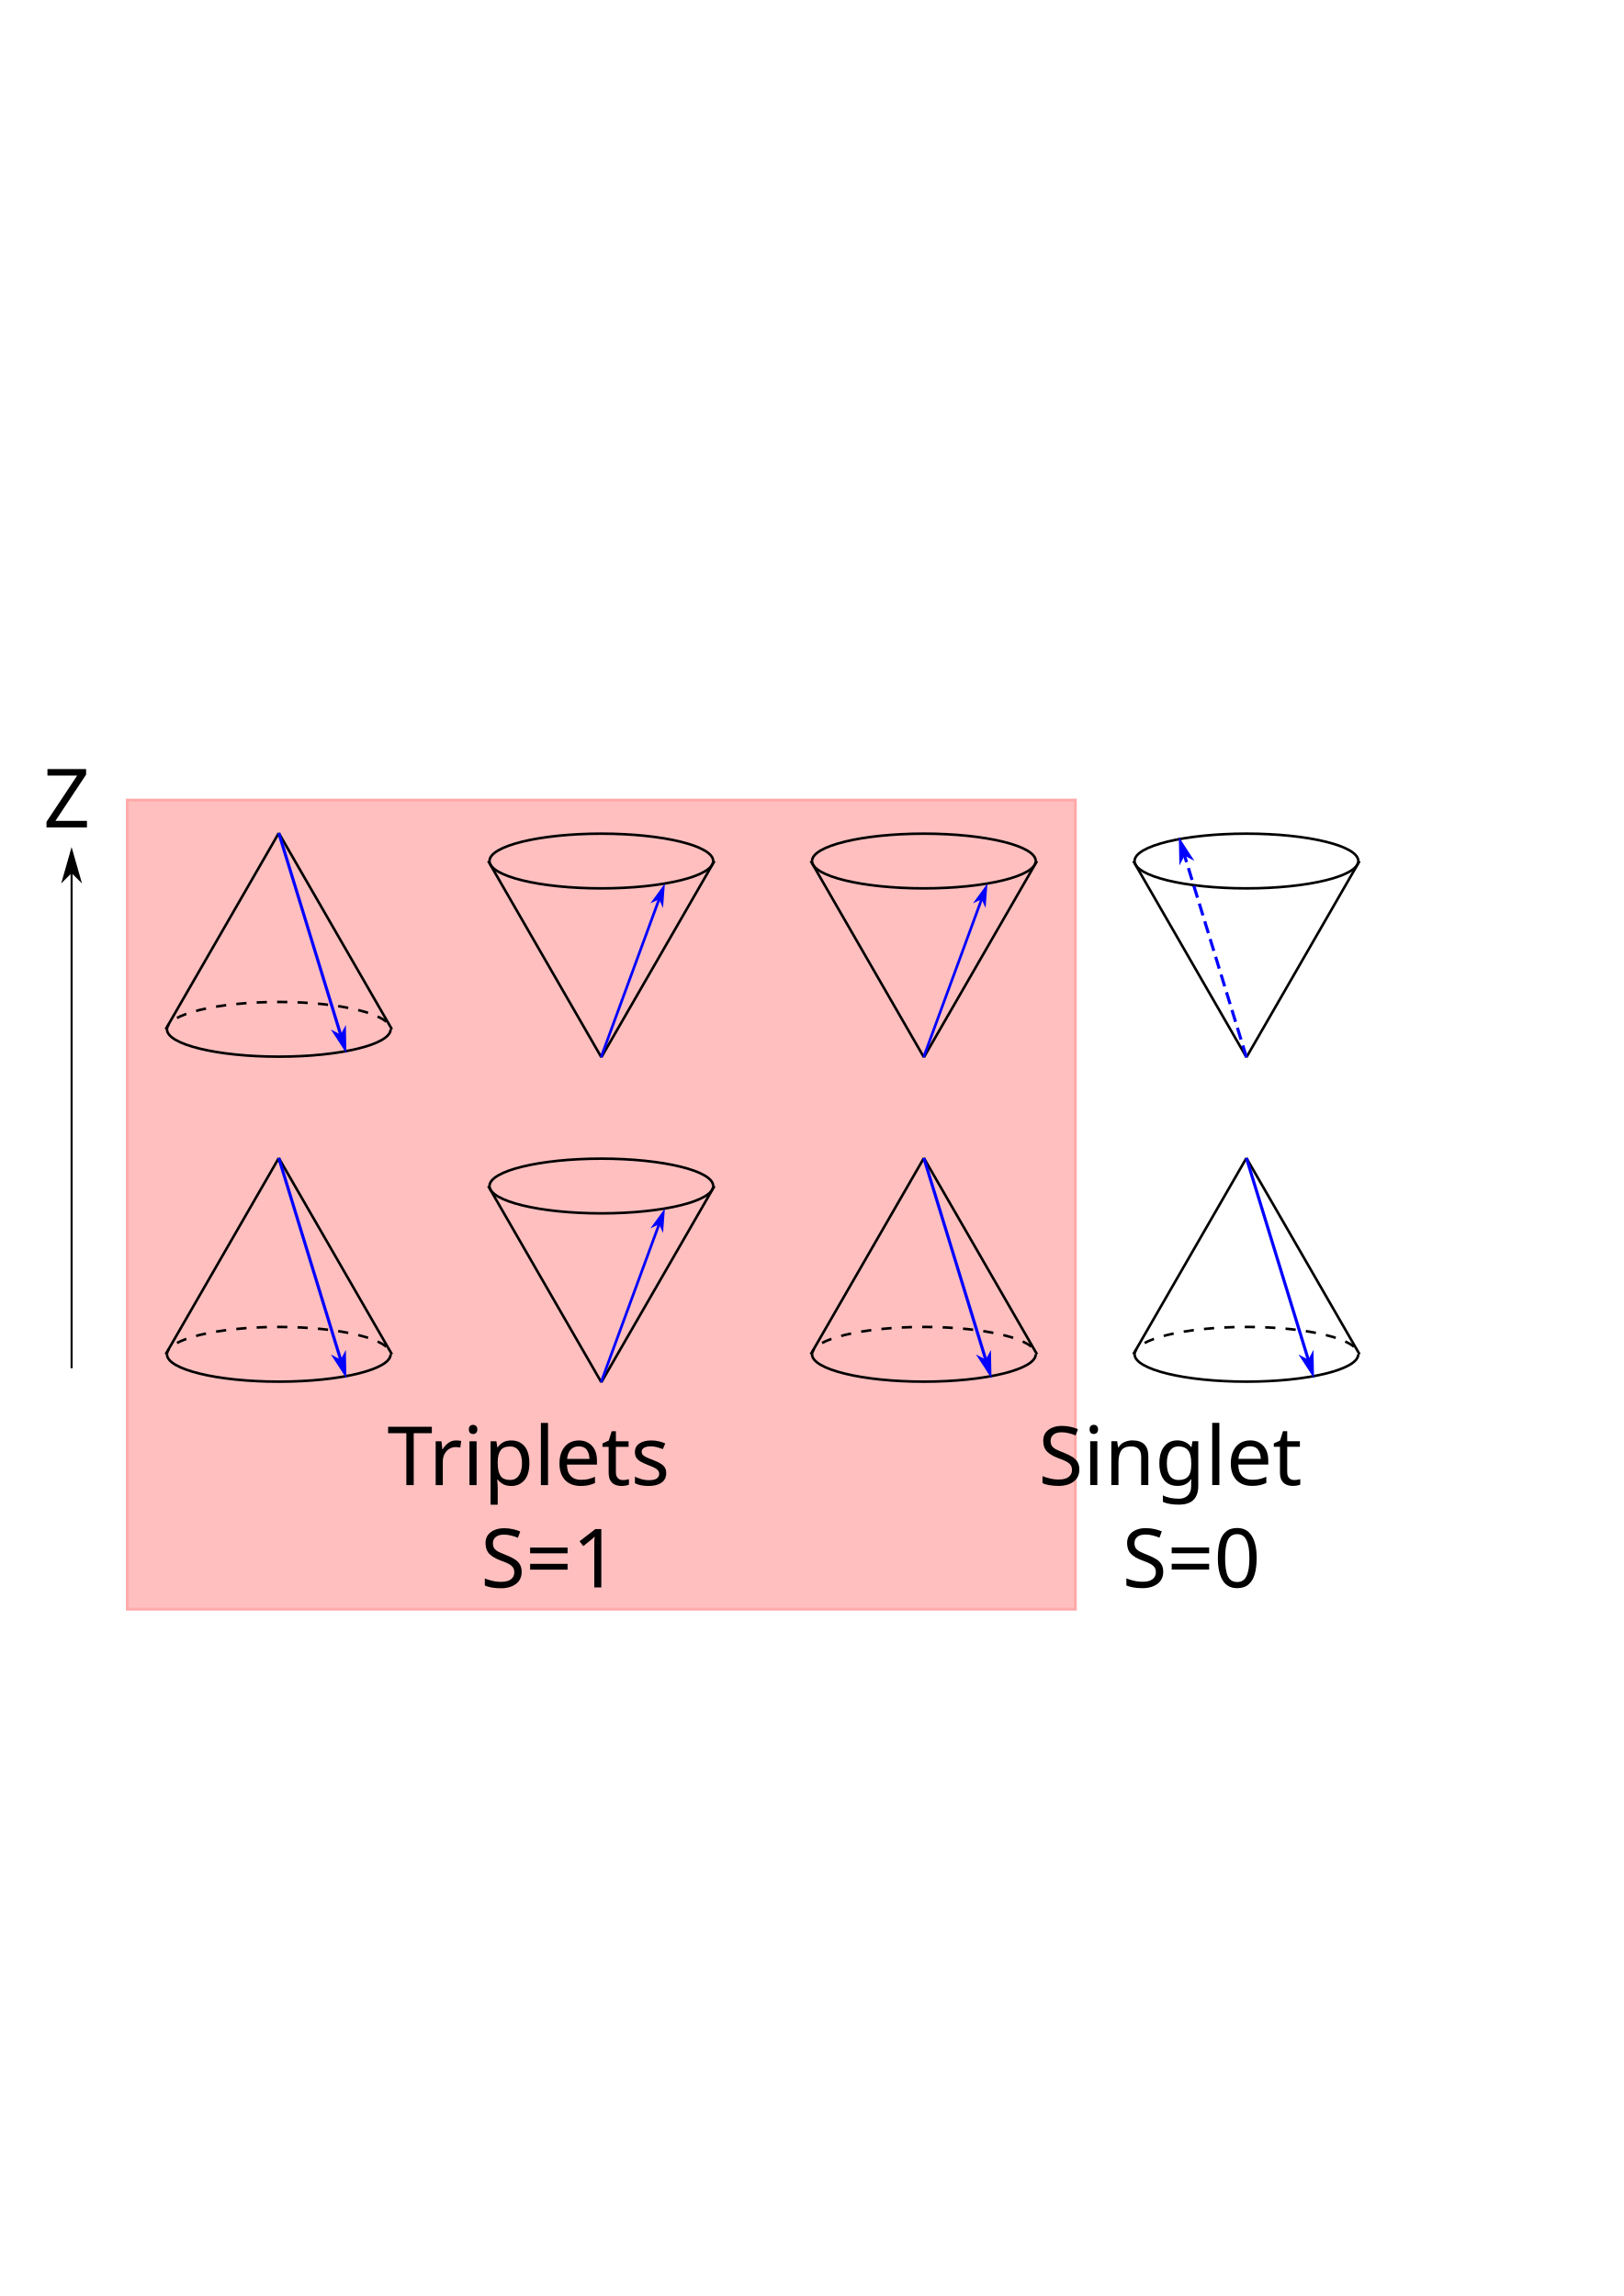
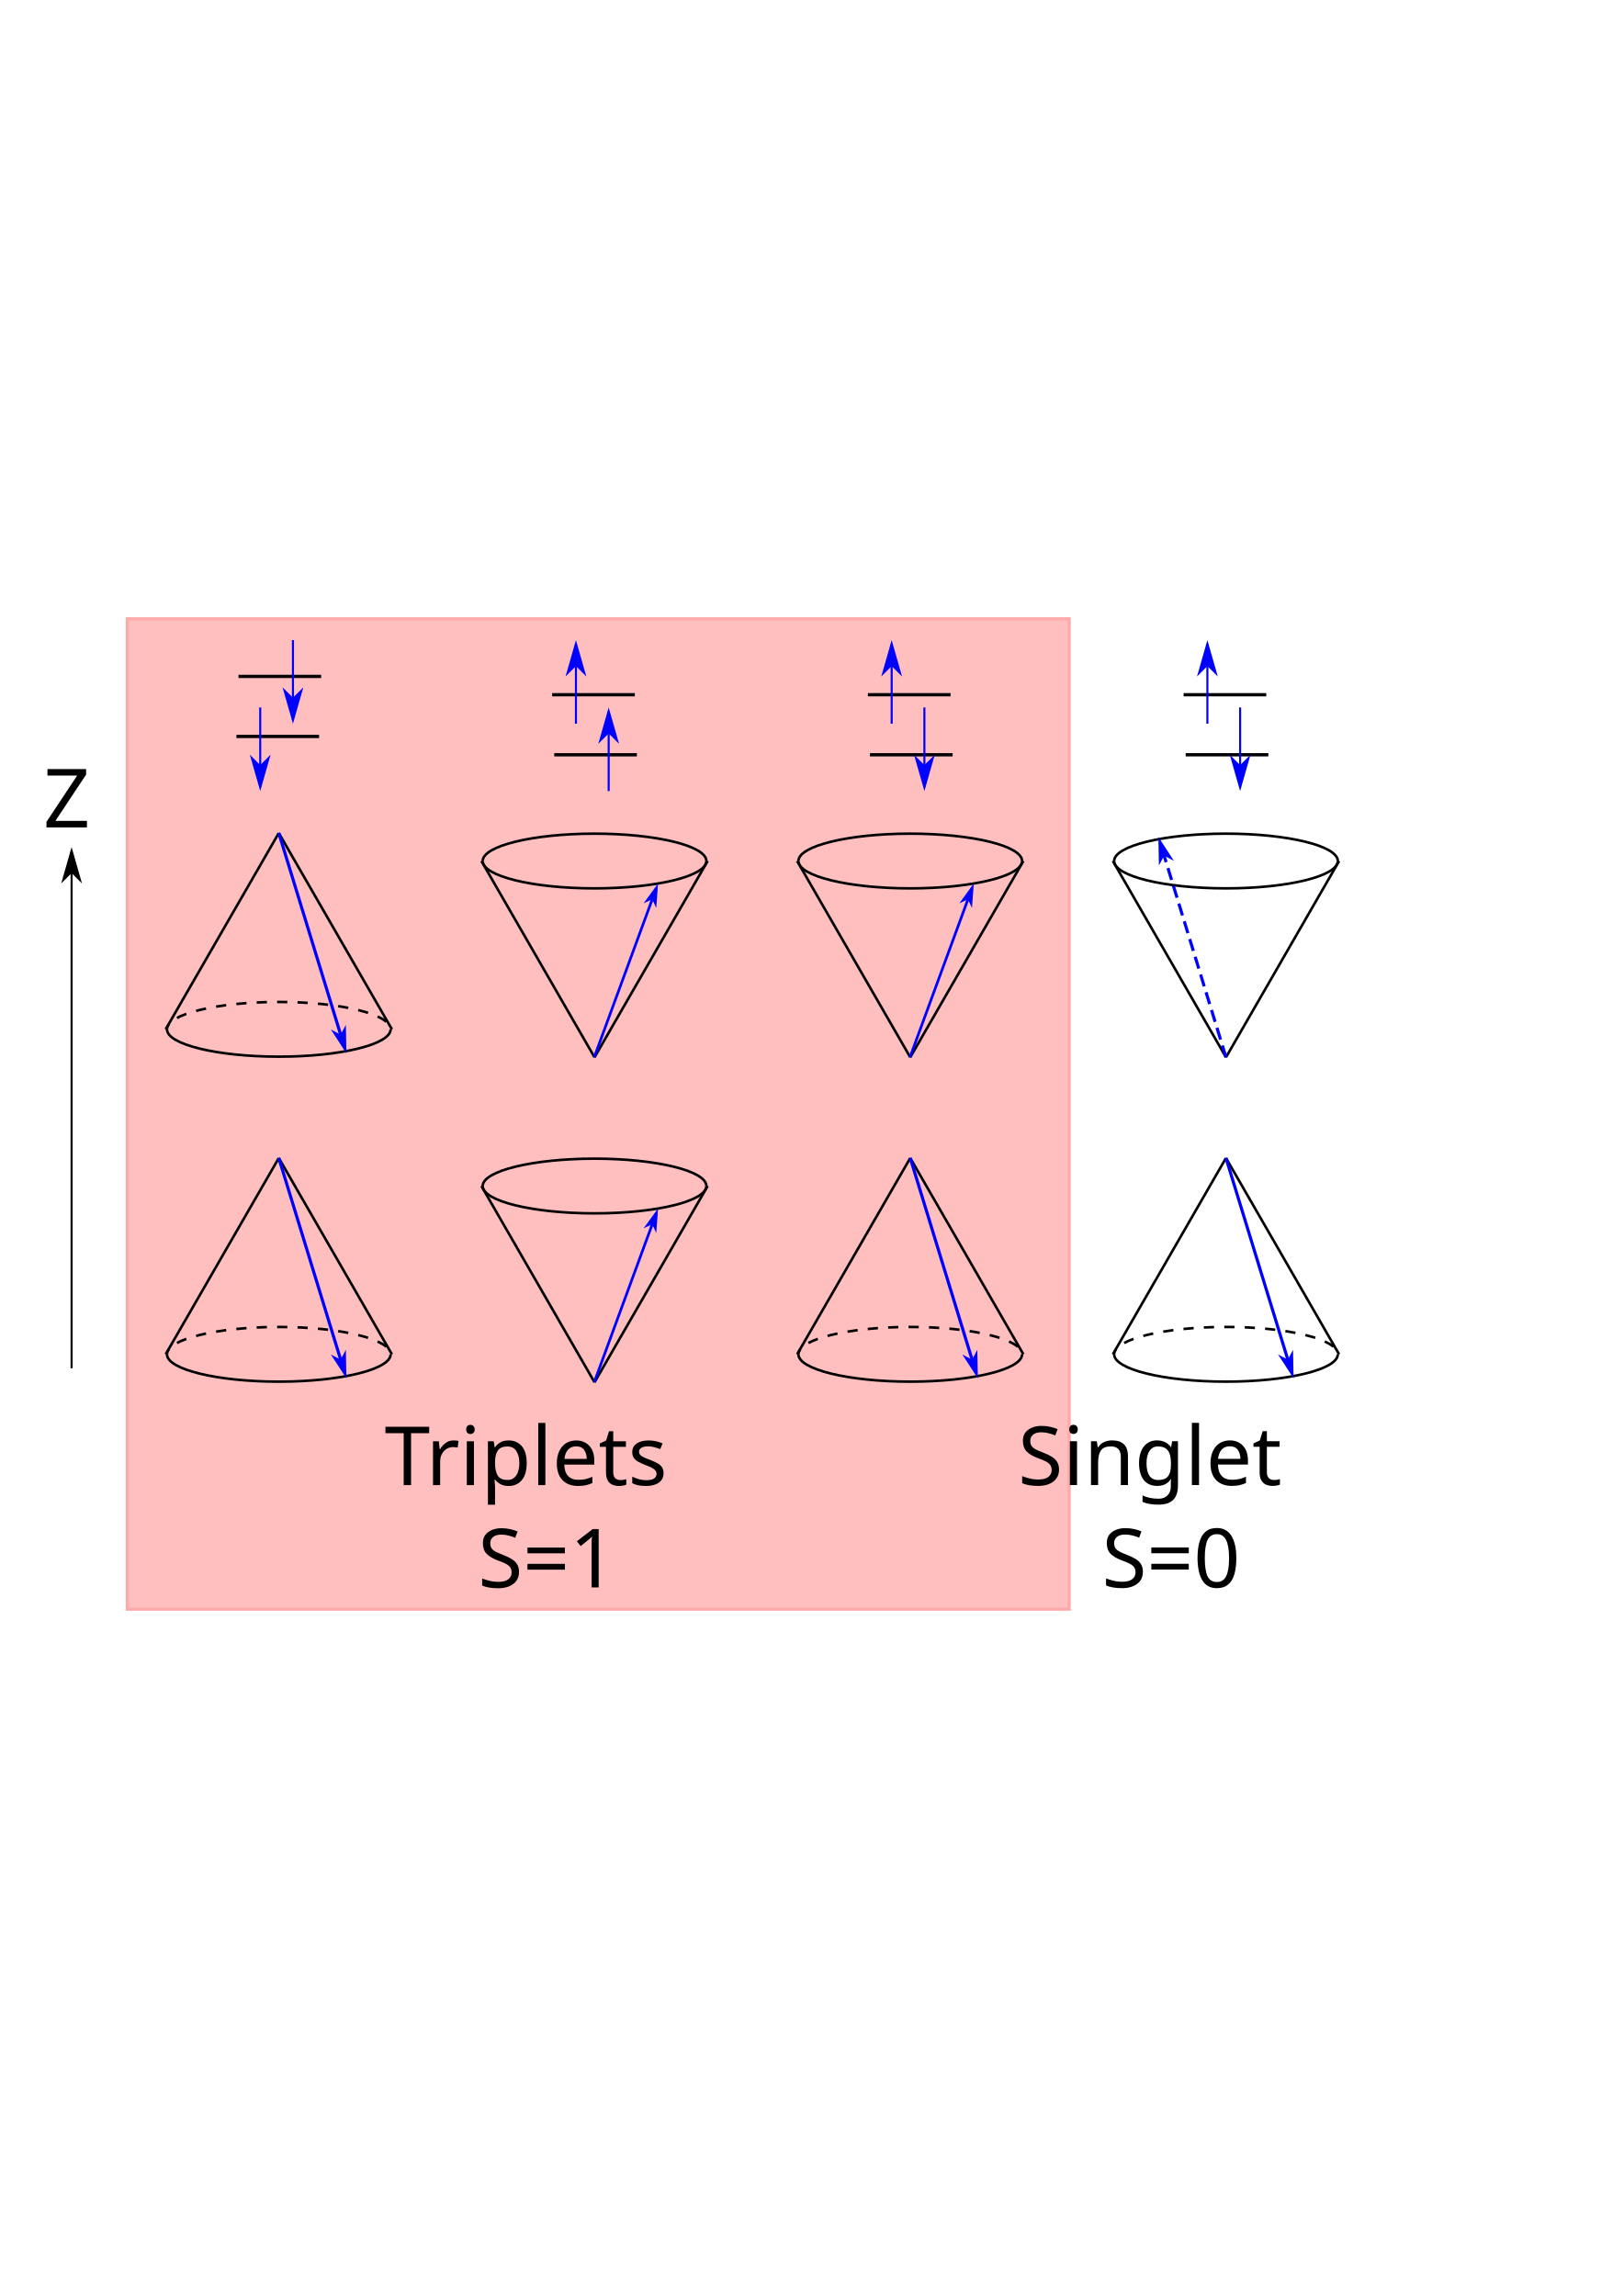
<svg xmlns="http://www.w3.org/2000/svg" width="210mm" height="297mm" viewBox="0 0 210 297" version="1.1" id="svg8">
  <defs id="defs2">
+     <marker orient="auto" refY="0.0" refX="0.0" id="marker2371" style="overflow:visible;">
+       <path id="path2109" d="M 0.0,0.0 L 5.0,-5.0 L -12.5,0.0 L 5.0,5.0 L 0.0,0.0 z " style="fill-rule:evenodd;stroke:#0000ff;stroke-width:1pt;stroke-opacity:1;fill:#0000ff;fill-opacity:1" transform="scale(0.8) rotate(180) translate(12.5,0)" />
+     </marker>
    <marker orient="auto" refY="0.0" refX="0.0" id="Arrow1Lend" style="overflow:visible;">
      <path id="path4632" d="M 0.0,0.0 L 5.0,-5.0 L -12.5,0.0 L 5.0,5.0 L 0.0,0.0 z " style="fill-rule:evenodd;stroke:#000000;stroke-width:1pt;stroke-opacity:1;fill:#000000;fill-opacity:1" transform="scale(0.8) rotate(180) translate(12.5,0)" />
    </marker>
    <marker orient="auto" refY="0.0" refX="0.0" id="Arrow1Mend" style="overflow:visible;">
      <path id="path4638" d="M 0.0,0.0 L 5.0,-5.0 L -12.5,0.0 L 5.0,5.0 L 0.0,0.0 z " style="fill-rule:evenodd;stroke:#0000ff;stroke-width:1pt;stroke-opacity:1;fill:#0000ff;fill-opacity:1" transform="scale(0.4) rotate(180) translate(10,0)" />
    </marker>
    <marker orient="auto" refY="0" refX="0" id="Arrow1Mend-4" style="overflow:visible">
      <path id="path4638-3" d="M 0,0 5,-5 -12.5,0 5,5 Z" style="fill:#0000ff;fill-opacity:1;fill-rule:evenodd;stroke:#0000ff;stroke-width:1pt;stroke-opacity:1" transform="matrix(-0.4,0,0,-0.4,-4,0)" />
    </marker>
    <marker orient="auto" refY="0" refX="0" id="Arrow1Mend-6" style="overflow:visible">
      <path id="path4638-6" d="M 0,0 5,-5 -12.5,0 5,5 Z" style="fill:#0000ff;fill-opacity:1;fill-rule:evenodd;stroke:#0000ff;stroke-width:1pt;stroke-opacity:1" transform="matrix(-0.4,0,0,-0.4,-4,0)" />
    </marker>
    <marker orient="auto" refY="0" refX="0" id="Arrow1Mend-62" style="overflow:visible">
      <path id="path4638-36" d="M 0,0 5,-5 -12.5,0 5,5 Z" style="fill:#0000ff;fill-opacity:1;fill-rule:evenodd;stroke:#0000ff;stroke-width:1pt;stroke-opacity:1" transform="matrix(-0.4,0,0,-0.4,-4,0)" />
    </marker>
    <marker orient="auto" refY="0" refX="0" id="Arrow1Mend-7" style="overflow:visible">
      <path id="path4638-2" d="M 0,0 5,-5 -12.5,0 5,5 Z" style="fill:#0000ff;fill-opacity:1;fill-rule:evenodd;stroke:#0000ff;stroke-width:1pt;stroke-opacity:1" transform="matrix(-0.4,0,0,-0.4,-4,0)" />
    </marker>
    <marker orient="auto" refY="0" refX="0" id="Arrow1Mend-62-5" style="overflow:visible">
      <path id="path4638-36-7" d="M 0,0 5,-5 -12.5,0 5,5 Z" style="fill:#0000ff;fill-opacity:1;fill-rule:evenodd;stroke:#0000ff;stroke-width:1pt;stroke-opacity:1" transform="matrix(-0.4,0,0,-0.4,-4,0)" />
    </marker>
    <marker orient="auto" refY="0" refX="0" id="Arrow1Mend-7-9" style="overflow:visible">
      <path id="path4638-2-4" d="M 0,0 5,-5 -12.5,0 5,5 Z" style="fill:#0000ff;fill-opacity:1;fill-rule:evenodd;stroke:#0000ff;stroke-width:1pt;stroke-opacity:1" transform="matrix(-0.4,0,0,-0.4,-4,0)" />
    </marker>
    <marker orient="auto" refY="0" refX="0" id="Arrow1Mend-7-3" style="overflow:visible">
      <path id="path4638-2-5" d="M 0,0 5,-5 -12.5,0 5,5 Z" style="fill:#0000ff;fill-opacity:1;fill-rule:evenodd;stroke:#0000ff;stroke-width:1pt;stroke-opacity:1" transform="matrix(-0.4,0,0,-0.4,-4,0)" />
    </marker>
    <marker orient="auto" refY="0" refX="0" id="Arrow1Mend-62-5-2" style="overflow:visible">
      <path id="path4638-36-7-4" d="M 0,0 5,-5 -12.5,0 5,5 Z" style="fill:#0000ff;fill-opacity:1;fill-rule:evenodd;stroke:#0000ff;stroke-width:1pt;stroke-opacity:1" transform="matrix(-0.4,0,0,-0.4,-4,0)" />
    </marker>
    <marker orient="auto" refY="0" refX="0" id="Arrow1Mend-62-5-2-8" style="overflow:visible">
      <path id="path4638-36-7-4-2" d="M 0,0 5,-5 -12.5,0 5,5 Z" style="fill:#0000ff;fill-opacity:1;fill-rule:evenodd;stroke:#0000ff;stroke-width:1pt;stroke-opacity:1" transform="matrix(-0.4,0,0,-0.4,-4,0)" />
    </marker>
+     <marker orient="auto" refY="0" refX="0" id="marker2371-6" style="overflow:visible">
+       <path id="path2109-7" d="M 0,0 5,-5 -12.5,0 5,5 Z" style="fill:#0000ff;fill-opacity:1;fill-rule:evenodd;stroke:#0000ff;stroke-width:1pt;stroke-opacity:1" transform="matrix(-0.8,0,0,-0.8,-10,0)" />
+     </marker>
+     <marker orient="auto" refY="0" refX="0" id="marker2371-6-5" style="overflow:visible">
+       <path id="path2109-7-6" d="M 0,0 5,-5 -12.5,0 5,5 Z" style="fill:#0000ff;fill-opacity:1;fill-rule:evenodd;stroke:#0000ff;stroke-width:1pt;stroke-opacity:1" transform="matrix(-0.8,0,0,-0.8,-10,0)" />
+     </marker>
+     <marker orient="auto" refY="0" refX="0" id="marker2371-2" style="overflow:visible">
+       <path id="path2109-9" d="M 0,0 5,-5 -12.5,0 5,5 Z" style="fill:#0000ff;fill-opacity:1;fill-rule:evenodd;stroke:#0000ff;stroke-width:1pt;stroke-opacity:1" transform="matrix(-0.8,0,0,-0.8,-10,0)" />
+     </marker>
+     <marker orient="auto" refY="0" refX="0" id="marker2371-6-9" style="overflow:visible">
+       <path id="path2109-7-3" d="M 0,0 5,-5 -12.5,0 5,5 Z" style="fill:#0000ff;fill-opacity:1;fill-rule:evenodd;stroke:#0000ff;stroke-width:1pt;stroke-opacity:1" transform="matrix(-0.8,0,0,-0.8,-10,0)" />
+     </marker>
+     <marker orient="auto" refY="0" refX="0" id="marker2371-60" style="overflow:visible">
+       <path id="path2109-6" d="M 0,0 5,-5 -12.5,0 5,5 Z" style="fill:#0000ff;fill-opacity:1;fill-rule:evenodd;stroke:#0000ff;stroke-width:1pt;stroke-opacity:1" transform="matrix(-0.8,0,0,-0.8,-10,0)" />
+     </marker>
+     <marker orient="auto" refY="0" refX="0" id="marker2371-6-7" style="overflow:visible">
+       <path id="path2109-7-9" d="M 0,0 5,-5 -12.5,0 5,5 Z" style="fill:#0000ff;fill-opacity:1;fill-rule:evenodd;stroke:#0000ff;stroke-width:1pt;stroke-opacity:1" transform="matrix(-0.8,0,0,-0.8,-10,0)" />
+     </marker>
+     <marker orient="auto" refY="0" refX="0" id="marker2371-20" style="overflow:visible">
+       <path id="path2109-2" d="M 0,0 5,-5 -12.5,0 5,5 Z" style="fill:#0000ff;fill-opacity:1;fill-rule:evenodd;stroke:#0000ff;stroke-width:1pt;stroke-opacity:1" transform="matrix(-0.8,0,0,-0.8,-10,0)" />
+     </marker>
+     <marker orient="auto" refY="0" refX="0" id="marker2371-20-2" style="overflow:visible">
+       <path id="path2109-2-8" d="M 0,0 5,-5 -12.5,0 5,5 Z" style="fill:#0000ff;fill-opacity:1;fill-rule:evenodd;stroke:#0000ff;stroke-width:1pt;stroke-opacity:1" transform="matrix(-0.8,0,0,-0.8,-10,0)" />
+     </marker>
+     <marker orient="auto" refY="0" refX="0" id="marker2371-6-7-9" style="overflow:visible">
+       <path id="path2109-7-9-7" d="M 0,0 5,-5 -12.5,0 5,5 Z" style="fill:#0000ff;fill-opacity:1;fill-rule:evenodd;stroke:#0000ff;stroke-width:1pt;stroke-opacity:1" transform="matrix(-0.8,0,0,-0.8,-10,0)" />
+     </marker>
  </defs>
  <g id="layer1">
-     <rect style="opacity:0.5;fill:#ff8080;stroke:#ff5555;stroke-width:0.378;stroke-miterlimit:4;stroke-dasharray:none;stroke-dashoffset:0" id="rect5912" width="122.605" height="104.651" x="16.472" y="103.5" />
-     <g id="g5964">
-       <g id="g5136">
-         <path style="fill:none;stroke:#000000;stroke-width:0.33;stroke-miterlimit:4;stroke-dasharray:none" d="m 50.522,133.146 c -1.2e-5,1.954 -6.476,3.538 -14.464,3.538 -7.988,0 -14.464,-1.584 -14.464,-3.538" id="path5075" />
-         <path style="fill:none;stroke:#000000;stroke-width:0.33;stroke-miterlimit:4;stroke-dasharray:1.321,1.321;stroke-dashoffset:3.238" d="m 21.594,133.146 c -1.1e-5,-1.954 6.476,-3.538 14.464,-3.538 7.988,0 14.464,1.584 14.464,3.538" id="path4504" />
-         <path style="fill:none;stroke:#000000;stroke-width:0.33;stroke-linecap:butt;stroke-linejoin:miter;stroke-miterlimit:4;stroke-dasharray:none;stroke-opacity:1" d="m 36.058,107.756 14.629,25.39" id="path4510" />
-         <path style="fill:none;stroke:#000000;stroke-width:0.33;stroke-linecap:butt;stroke-linejoin:miter;stroke-miterlimit:4;stroke-dasharray:none;stroke-opacity:1" d="m 36.058,107.756 -14.629,25.39" id="path4512" />
-         <path style="fill:#0000ff;stroke:#0000ff;stroke-width:0.4;stroke-linecap:butt;stroke-linejoin:miter;stroke-opacity:1;marker-end:url(#Arrow1Mend);stroke-miterlimit:4;stroke-dasharray:none" d="m 36.056,107.754 8.514,27.757" id="path4627" />
-       </g>
-       <g id="g5136-6" transform="translate(0,42.03955)">
-         <path style="fill:none;stroke:#000000;stroke-width:0.33;stroke-miterlimit:4;stroke-dasharray:none" d="m 50.522,133.146 c -1.2e-5,1.954 -6.476,3.538 -14.464,3.538 -7.988,0 -14.464,-1.584 -14.464,-3.538" id="path5075-2" />
-         <path style="fill:none;stroke:#000000;stroke-width:0.33;stroke-miterlimit:4;stroke-dasharray:1.321, 1.321;stroke-dashoffset:3.238" d="m 21.594,133.146 c -1.1e-5,-1.954 6.476,-3.538 14.464,-3.538 7.988,0 14.464,1.584 14.464,3.538" id="path4504-0" />
-         <path style="fill:none;stroke:#000000;stroke-width:0.33;stroke-linecap:butt;stroke-linejoin:miter;stroke-miterlimit:4;stroke-dasharray:none;stroke-opacity:1" d="m 36.058,107.756 14.629,25.39" id="path4510-6" />
-         <path style="fill:none;stroke:#000000;stroke-width:0.33;stroke-linecap:butt;stroke-linejoin:miter;stroke-miterlimit:4;stroke-dasharray:none;stroke-opacity:1" d="m 36.058,107.756 -14.629,25.39" id="path4512-7" />
-         <path style="fill:#0000ff;stroke:#0000ff;stroke-width:0.4;stroke-linecap:butt;stroke-linejoin:miter;stroke-miterlimit:4;stroke-dasharray:none;stroke-opacity:1;marker-end:url(#Arrow1Mend-62)" d="m 36.056,107.754 8.514,27.757" id="path4627-9" />
-       </g>
-       <g transform="translate(43.31884,-0.07823265)" id="g5450">
-         <path style="fill:none;stroke:#000000;stroke-width:0.33;stroke-miterlimit:4;stroke-dasharray:none" d="m 90.636,111.455 c -1.2e-5,-1.954 -6.476,-3.538 -14.464,-3.538 -7.988,0 -14.464,1.584 -14.464,3.538" id="path5075-25" />
-         <path style="fill:none;stroke:#000000;stroke-width:0.33;stroke-miterlimit:4;stroke-dasharray:none;stroke-dashoffset:3.238" d="m 61.708,111.455 c -1.1e-5,1.954 6.476,3.538 14.464,3.538 7.988,0 14.464,-1.584 14.464,-3.538" id="path4504-3" />
-         <path style="fill:none;stroke:#000000;stroke-width:0.33;stroke-linecap:butt;stroke-linejoin:miter;stroke-miterlimit:4;stroke-dasharray:none;stroke-opacity:1" d="m 76.172,136.845 14.629,-25.39" id="path4510-5" />
-         <path style="fill:none;stroke:#000000;stroke-width:0.33;stroke-linecap:butt;stroke-linejoin:miter;stroke-miterlimit:4;stroke-dasharray:none;stroke-opacity:1" d="M 76.172,136.845 61.542,111.455" id="path4512-2" />
-         <path style="fill:#0000ff;stroke:#0000ff;stroke-width:0.344;stroke-linecap:butt;stroke-linejoin:miter;stroke-miterlimit:4;stroke-dasharray:none;stroke-opacity:1;marker-end:url(#Arrow1Mend-7)" d="m 76.135,136.837 8.019,-21.839" id="path4627-0" />
-       </g>
-       <g id="g5136-6-5" transform="translate(83.43235,42.03955)">
-         <path style="fill:none;stroke:#000000;stroke-width:0.33;stroke-miterlimit:4;stroke-dasharray:none" d="m 50.522,133.146 c -1.2e-5,1.954 -6.476,3.538 -14.464,3.538 -7.988,0 -14.464,-1.584 -14.464,-3.538" id="path5075-2-7" />
-         <path style="fill:none;stroke:#000000;stroke-width:0.33;stroke-miterlimit:4;stroke-dasharray:1.321, 1.321;stroke-dashoffset:3.238" d="m 21.594,133.146 c -1.1e-5,-1.954 6.476,-3.538 14.464,-3.538 7.988,0 14.464,1.584 14.464,3.538" id="path4504-0-1" />
-         <path style="fill:none;stroke:#000000;stroke-width:0.33;stroke-linecap:butt;stroke-linejoin:miter;stroke-miterlimit:4;stroke-dasharray:none;stroke-opacity:1" d="m 36.058,107.756 14.629,25.39" id="path4510-6-7" />
-         <path style="fill:none;stroke:#000000;stroke-width:0.33;stroke-linecap:butt;stroke-linejoin:miter;stroke-miterlimit:4;stroke-dasharray:none;stroke-opacity:1" d="m 36.058,107.756 -14.629,25.39" id="path4512-7-0" />
-         <path style="fill:#0000ff;stroke:#0000ff;stroke-width:0.4;stroke-linecap:butt;stroke-linejoin:miter;stroke-miterlimit:4;stroke-dasharray:none;stroke-opacity:1;marker-end:url(#Arrow1Mend-62-5)" d="m 36.056,107.754 8.514,27.757" id="path4627-9-5" />
-       </g>
-       <g transform="translate(1.602667,-0.07823265)" id="g5450-7">
-         <path style="fill:none;stroke:#000000;stroke-width:0.33;stroke-miterlimit:4;stroke-dasharray:none" d="m 90.636,111.455 c -1.2e-5,-1.954 -6.476,-3.538 -14.464,-3.538 -7.988,0 -14.464,1.584 -14.464,3.538" id="path5075-25-6" />
-         <path style="fill:none;stroke:#000000;stroke-width:0.33;stroke-miterlimit:4;stroke-dasharray:none;stroke-dashoffset:3.238" d="m 61.708,111.455 c -1.1e-5,1.954 6.476,3.538 14.464,3.538 7.988,0 14.464,-1.584 14.464,-3.538" id="path4504-3-9" />
-         <path style="fill:none;stroke:#000000;stroke-width:0.33;stroke-linecap:butt;stroke-linejoin:miter;stroke-miterlimit:4;stroke-dasharray:none;stroke-opacity:1" d="m 76.172,136.845 14.629,-25.39" id="path4510-5-2" />
-         <path style="fill:none;stroke:#000000;stroke-width:0.33;stroke-linecap:butt;stroke-linejoin:miter;stroke-miterlimit:4;stroke-dasharray:none;stroke-opacity:1" d="M 76.172,136.845 61.542,111.455" id="path4512-2-3" />
-         <path style="fill:#0000ff;stroke:#0000ff;stroke-width:0.344;stroke-linecap:butt;stroke-linejoin:miter;stroke-miterlimit:4;stroke-dasharray:none;stroke-opacity:1;marker-end:url(#Arrow1Mend-7-9)" d="m 76.135,136.837 8.019,-21.839" id="path4627-0-8" />
-       </g>
-       <g transform="translate(1.602667,41.96132)" id="g5450-4">
-         <path style="fill:none;stroke:#000000;stroke-width:0.33;stroke-miterlimit:4;stroke-dasharray:none" d="m 90.636,111.455 c -1.2e-5,-1.954 -6.476,-3.538 -14.464,-3.538 -7.988,0 -14.464,1.584 -14.464,3.538" id="path5075-25-0" />
-         <path style="fill:none;stroke:#000000;stroke-width:0.33;stroke-miterlimit:4;stroke-dasharray:none;stroke-dashoffset:3.238" d="m 61.708,111.455 c -1.1e-5,1.954 6.476,3.538 14.464,3.538 7.988,0 14.464,-1.584 14.464,-3.538" id="path4504-3-0" />
-         <path style="fill:none;stroke:#000000;stroke-width:0.33;stroke-linecap:butt;stroke-linejoin:miter;stroke-miterlimit:4;stroke-dasharray:none;stroke-opacity:1" d="m 76.172,136.845 14.629,-25.39" id="path4510-5-1" />
-         <path style="fill:none;stroke:#000000;stroke-width:0.33;stroke-linecap:butt;stroke-linejoin:miter;stroke-miterlimit:4;stroke-dasharray:none;stroke-opacity:1" d="M 76.172,136.845 61.542,111.455" id="path4512-2-1" />
-         <path style="fill:#0000ff;stroke:#0000ff;stroke-width:0.344;stroke-linecap:butt;stroke-linejoin:miter;stroke-miterlimit:4;stroke-dasharray:none;stroke-opacity:1;marker-end:url(#Arrow1Mend-7-3)" d="m 76.135,136.837 8.019,-21.839" id="path4627-0-2" />
-       </g>
-     </g>
-     <g id="g6007">
-       <g id="g5136-6-5-0" transform="translate(125.1485,42.03955)">
-         <path style="fill:none;stroke:#000000;stroke-width:0.33;stroke-miterlimit:4;stroke-dasharray:none" d="m 50.522,133.146 c -1.2e-5,1.954 -6.476,3.538 -14.464,3.538 -7.988,0 -14.464,-1.584 -14.464,-3.538" id="path5075-2-7-0" />
-         <path style="fill:none;stroke:#000000;stroke-width:0.33;stroke-miterlimit:4;stroke-dasharray:1.321, 1.321;stroke-dashoffset:3.238" d="m 21.594,133.146 c -1.1e-5,-1.954 6.476,-3.538 14.464,-3.538 7.988,0 14.464,1.584 14.464,3.538" id="path4504-0-1-9" />
-         <path style="fill:none;stroke:#000000;stroke-width:0.33;stroke-linecap:butt;stroke-linejoin:miter;stroke-miterlimit:4;stroke-dasharray:none;stroke-opacity:1" d="m 36.058,107.756 14.629,25.39" id="path4510-6-7-7" />
-         <path style="fill:none;stroke:#000000;stroke-width:0.33;stroke-linecap:butt;stroke-linejoin:miter;stroke-miterlimit:4;stroke-dasharray:none;stroke-opacity:1" d="m 36.058,107.756 -14.629,25.39" id="path4512-7-0-6" />
-         <path style="fill:#0000ff;stroke:#0000ff;stroke-width:0.4;stroke-linecap:butt;stroke-linejoin:miter;stroke-miterlimit:4;stroke-dasharray:none;stroke-opacity:1;marker-end:url(#Arrow1Mend-62-5-2)" d="m 36.056,107.754 8.514,27.757" id="path4627-9-5-9" />
-       </g>
-       <g transform="translate(-1.511893,4.610837)" id="g5824">
-         <path style="fill:none;stroke:#000000;stroke-width:0.33;stroke-miterlimit:4;stroke-dasharray:none" d="m 148.255,106.765 c 2e-5,-1.954 6.476,-3.538 14.464,-3.538 7.988,0 14.464,1.584 14.464,3.538" id="path5075-2-7-0-3" />
-         <path style="fill:none;stroke:#000000;stroke-width:0.33;stroke-miterlimit:4;stroke-dasharray:none;stroke-dashoffset:3.238" d="m 177.183,106.765 c 1e-5,1.954 -6.476,3.538 -14.464,3.538 -7.988,0 -14.464,-1.584 -14.464,-3.538" id="path4504-0-1-9-8" />
-         <path style="fill:none;stroke:#000000;stroke-width:0.33;stroke-linecap:butt;stroke-linejoin:miter;stroke-miterlimit:4;stroke-dasharray:none;stroke-opacity:1" d="M 162.719,132.156 148.089,106.765" id="path4510-6-7-7-6" />
-         <path style="fill:none;stroke:#000000;stroke-width:0.33;stroke-linecap:butt;stroke-linejoin:miter;stroke-miterlimit:4;stroke-dasharray:none;stroke-opacity:1" d="m 162.719,132.156 14.629,-25.39" id="path4512-7-0-6-9" />
-         <path style="fill:#0000ff;stroke:#0000ff;stroke-width:0.4;stroke-linecap:butt;stroke-linejoin:miter;stroke-miterlimit:4;stroke-dasharray:1.6, 0.8;stroke-dashoffset:0;stroke-opacity:1;marker-end:url(#Arrow1Mend-62-5-2-8)" d="m 162.721,132.157 -8.514,-27.757" id="path4627-9-5-9-6" />
-       </g>
-     </g>
+     <rect style="opacity:0.5;fill:#ff8080;stroke:#ff5555;stroke-width:0.417;stroke-miterlimit:4;stroke-dasharray:none;stroke-dashoffset:0" id="rect5912" width="121.808" height="128.102" x="16.47" y="80.052" />
    <path style="fill:none;stroke:#000000;stroke-width:0.265px;stroke-linecap:butt;stroke-linejoin:miter;stroke-opacity:1;marker-end:url(#Arrow1Lend)" d="m 9.26,176.989 c 0,-66.902 0,-66.902 0,-66.902" id="path5826" />
    <text xml:space="preserve" style="font-style:normal;font-weight:normal;font-size:10.583px;line-height:1.25;font-family:sans-serif;letter-spacing:0px;word-spacing:0px;fill:#000000;fill-opacity:1;stroke:none;stroke-width:0.265" x="5.607" y="107.029" id="text5910">
      <tspan id="tspan5908" x="5.607" y="107.029" style="stroke-width:0.265">Z</tspan>
    </text>
-     <text xml:space="preserve" style="font-style:normal;font-weight:normal;font-size:10.583px;line-height:1.25;font-family:sans-serif;letter-spacing:0px;word-spacing:0px;fill:#000000;fill-opacity:1;stroke:none;stroke-width:0.265" x="77.994" y="192.112" id="text5916">
-       <tspan id="tspan5914" x="77.994" y="192.112" style="font-style:normal;font-variant:normal;font-weight:normal;font-stretch:normal;font-size:10.583px;font-family:sans-serif;-inkscape-font-specification:'sans-serif, Normal';font-variant-ligatures:normal;font-variant-caps:normal;font-variant-numeric:normal;font-feature-settings:normal;text-align:center;writing-mode:lr-tb;text-anchor:middle;stroke-width:0.265">Triplets</tspan>
-       <tspan x="77.994" y="205.341" style="font-style:normal;font-variant:normal;font-weight:normal;font-stretch:normal;font-size:10.583px;font-family:sans-serif;-inkscape-font-specification:'sans-serif, Normal';font-variant-ligatures:normal;font-variant-caps:normal;font-variant-numeric:normal;font-feature-settings:normal;text-align:center;writing-mode:lr-tb;text-anchor:middle;stroke-width:0.265" id="tspan5918">S=1</tspan>
+     <text xml:space="preserve" style="font-style:normal;font-weight:normal;font-size:10.583px;line-height:1.25;font-family:sans-serif;letter-spacing:0px;word-spacing:0px;fill:#000000;fill-opacity:1;stroke:none;stroke-width:0.265" x="77.65" y="192.112" id="text5916">
+       <tspan id="tspan5914" x="77.65" y="192.112" style="font-style:normal;font-variant:normal;font-weight:normal;font-stretch:normal;font-size:10.583px;font-family:sans-serif;-inkscape-font-specification:'sans-serif, Normal';font-variant-ligatures:normal;font-variant-caps:normal;font-variant-numeric:normal;font-feature-settings:normal;text-align:center;writing-mode:lr-tb;text-anchor:middle;stroke-width:0.265">Triplets</tspan>
+       <tspan x="77.65" y="205.341" style="font-style:normal;font-variant:normal;font-weight:normal;font-stretch:normal;font-size:10.583px;font-family:sans-serif;-inkscape-font-specification:'sans-serif, Normal';font-variant-ligatures:normal;font-variant-caps:normal;font-variant-numeric:normal;font-feature-settings:normal;text-align:center;writing-mode:lr-tb;text-anchor:middle;stroke-width:0.265" id="tspan5918">S=1</tspan>
    </text>
    <flowRoot xml:space="preserve" id="flowRoot5920" style="fill:black;fill-opacity:1;stroke:none;font-family:sans-serif;font-style:normal;font-weight:normal;font-size:40px;line-height:1.25;letter-spacing:0px;word-spacing:0px">
      <flowRegion id="flowRegion5922">
        <rect id="rect5924" width="563.571" height="310.714" x="-40.714" y="388.234" />
      </flowRegion>
      <flowPara id="flowPara5926" />
    </flowRoot>
-     <text xml:space="preserve" style="font-style:normal;font-weight:normal;font-size:10.583px;line-height:1.25;font-family:sans-serif;letter-spacing:0px;word-spacing:0px;fill:#000000;fill-opacity:1;stroke:none;stroke-width:0.265" x="160.972" y="192.101" id="text5916-0">
-       <tspan id="tspan5914-5" x="160.972" y="192.101" style="font-style:normal;font-variant:normal;font-weight:normal;font-stretch:normal;font-size:10.583px;font-family:sans-serif;-inkscape-font-specification:'sans-serif, Normal';font-variant-ligatures:normal;font-variant-caps:normal;font-variant-numeric:normal;font-feature-settings:normal;text-align:center;writing-mode:lr-tb;text-anchor:middle;stroke-width:0.265">Singlet</tspan>
-       <tspan x="160.972" y="205.33" style="font-style:normal;font-variant:normal;font-weight:normal;font-stretch:normal;font-size:10.583px;font-family:sans-serif;-inkscape-font-specification:'sans-serif, Normal';font-variant-ligatures:normal;font-variant-caps:normal;font-variant-numeric:normal;font-feature-settings:normal;text-align:center;writing-mode:lr-tb;text-anchor:middle;stroke-width:0.265" id="tspan5918-2">S=0</tspan>
+     <text xml:space="preserve" style="font-style:normal;font-weight:normal;font-size:10.583px;line-height:1.25;font-family:sans-serif;letter-spacing:0px;word-spacing:0px;fill:#000000;fill-opacity:1;stroke:none;stroke-width:0.265" x="158.341" y="192.101" id="text5916-0">
+       <tspan id="tspan5914-5" x="158.341" y="192.101" style="font-style:normal;font-variant:normal;font-weight:normal;font-stretch:normal;font-size:10.583px;font-family:sans-serif;-inkscape-font-specification:'sans-serif, Normal';font-variant-ligatures:normal;font-variant-caps:normal;font-variant-numeric:normal;font-feature-settings:normal;text-align:center;writing-mode:lr-tb;text-anchor:middle;stroke-width:0.265">Singlet</tspan>
+       <tspan x="158.341" y="205.33" style="font-style:normal;font-variant:normal;font-weight:normal;font-stretch:normal;font-size:10.583px;font-family:sans-serif;-inkscape-font-specification:'sans-serif, Normal';font-variant-ligatures:normal;font-variant-caps:normal;font-variant-numeric:normal;font-feature-settings:normal;text-align:center;writing-mode:lr-tb;text-anchor:middle;stroke-width:0.265" id="tspan5918-2">S=0</tspan>
    </text>
    <flowRoot xml:space="preserve" id="flowRoot5987" style="fill:black;fill-opacity:1;stroke:none;font-family:sans-serif;font-style:normal;font-weight:normal;font-size:40px;line-height:1.25;letter-spacing:0px;word-spacing:0px">
      <flowRegion id="flowRegion5989">
        <rect id="rect5991" width="201.497" height="314.909" x="525.646" y="391.182" />
      </flowRegion>
      <flowPara id="flowPara5993" />
    </flowRoot>
+     <g id="g2750" transform="translate(-8.113894)">
+       <g transform="translate(7.231955)" id="g2056">
+         <g id="g5450-7" transform="translate(1.602667,-0.07823265)">
+           <path id="path5075-25-6" d="m 90.636,111.455 c -1.2e-5,-1.954 -6.476,-3.538 -14.464,-3.538 -7.988,0 -14.464,1.584 -14.464,3.538" style="fill:none;stroke:#000000;stroke-width:0.33;stroke-miterlimit:4;stroke-dasharray:none" />
+           <path id="path4504-3-9" d="m 61.708,111.455 c -1.1e-5,1.954 6.476,3.538 14.464,3.538 7.988,0 14.464,-1.584 14.464,-3.538" style="fill:none;stroke:#000000;stroke-width:0.33;stroke-miterlimit:4;stroke-dasharray:none;stroke-dashoffset:3.238" />
+           <path id="path4510-5-2" d="m 76.172,136.845 14.629,-25.39" style="fill:none;stroke:#000000;stroke-width:0.33;stroke-linecap:butt;stroke-linejoin:miter;stroke-miterlimit:4;stroke-dasharray:none;stroke-opacity:1" />
+           <path id="path4512-2-3" d="M 76.172,136.845 61.542,111.455" style="fill:none;stroke:#000000;stroke-width:0.33;stroke-linecap:butt;stroke-linejoin:miter;stroke-miterlimit:4;stroke-dasharray:none;stroke-opacity:1" />
+           <path id="path4627-0-8" d="m 76.135,136.837 8.019,-21.839" style="fill:#0000ff;stroke:#0000ff;stroke-width:0.344;stroke-linecap:butt;stroke-linejoin:miter;stroke-miterlimit:4;stroke-dasharray:none;stroke-opacity:1;marker-end:url(#Arrow1Mend-7-9)" />
+         </g>
+         <g id="g5450-4" transform="translate(1.602667,41.96132)">
+           <path id="path5075-25-0" d="m 90.636,111.455 c -1.2e-5,-1.954 -6.476,-3.538 -14.464,-3.538 -7.988,0 -14.464,1.584 -14.464,3.538" style="fill:none;stroke:#000000;stroke-width:0.33;stroke-miterlimit:4;stroke-dasharray:none" />
+           <path id="path4504-3-0" d="m 61.708,111.455 c -1.1e-5,1.954 6.476,3.538 14.464,3.538 7.988,0 14.464,-1.584 14.464,-3.538" style="fill:none;stroke:#000000;stroke-width:0.33;stroke-miterlimit:4;stroke-dasharray:none;stroke-dashoffset:3.238" />
+           <path id="path4510-5-1" d="m 76.172,136.845 14.629,-25.39" style="fill:none;stroke:#000000;stroke-width:0.33;stroke-linecap:butt;stroke-linejoin:miter;stroke-miterlimit:4;stroke-dasharray:none;stroke-opacity:1" />
+           <path id="path4512-2-1" d="M 76.172,136.845 61.542,111.455" style="fill:none;stroke:#000000;stroke-width:0.33;stroke-linecap:butt;stroke-linejoin:miter;stroke-miterlimit:4;stroke-dasharray:none;stroke-opacity:1" />
+           <path id="path4627-0-2" d="m 76.135,136.837 8.019,-21.839" style="fill:#0000ff;stroke:#0000ff;stroke-width:0.344;stroke-linecap:butt;stroke-linejoin:miter;stroke-miterlimit:4;stroke-dasharray:none;stroke-opacity:1;marker-end:url(#Arrow1Mend-7-3)" />
+         </g>
+       </g>
+       <g transform="translate(18.85723,-144.3255)" id="g2651">
+         <path style="fill:none;stroke:#000000;stroke-width:0.422;stroke-linecap:butt;stroke-linejoin:miter;stroke-miterlimit:4;stroke-dasharray:none;stroke-opacity:1" d="M 60.67,234.192 H 71.361" id="path2087" />
+         <path style="fill:none;stroke:#000000;stroke-width:0.422;stroke-linecap:butt;stroke-linejoin:miter;stroke-miterlimit:4;stroke-dasharray:none;stroke-opacity:1" d="M 60.937,241.959 H 71.628" id="path2087-3" />
+         <path style="fill:#0000ff;stroke:#0000ff;stroke-width:0.265px;stroke-linecap:butt;stroke-linejoin:miter;stroke-opacity:1;marker-end:url(#marker2371)" d="M 63.746,237.941 V 227.641" id="path2104" />
+         <path style="fill:#0000ff;stroke:#0000ff;stroke-width:0.265px;stroke-linecap:butt;stroke-linejoin:miter;stroke-opacity:1;marker-end:url(#marker2371-6)" d="M 67.979,246.654 V 236.354" id="path2104-3" />
+       </g>
+     </g>
+     <g id="g2730">
+       <g id="g2070">
+         <g id="g5136">
+           <path id="path5075" d="m 50.522,133.146 c -1.2e-5,1.954 -6.476,3.538 -14.464,3.538 -7.988,0 -14.464,-1.584 -14.464,-3.538" style="fill:none;stroke:#000000;stroke-width:0.33;stroke-miterlimit:4;stroke-dasharray:none" />
+           <path id="path4504" d="m 21.594,133.146 c -1.1e-5,-1.954 6.476,-3.538 14.464,-3.538 7.988,0 14.464,1.584 14.464,3.538" style="fill:none;stroke:#000000;stroke-width:0.33;stroke-miterlimit:4;stroke-dasharray:1.321, 1.321;stroke-dashoffset:3.238" />
+           <path id="path4510" d="m 36.058,107.756 14.629,25.39" style="fill:none;stroke:#000000;stroke-width:0.33;stroke-linecap:butt;stroke-linejoin:miter;stroke-miterlimit:4;stroke-dasharray:none;stroke-opacity:1" />
+           <path id="path4512" d="m 36.058,107.756 -14.629,25.39" style="fill:none;stroke:#000000;stroke-width:0.33;stroke-linecap:butt;stroke-linejoin:miter;stroke-miterlimit:4;stroke-dasharray:none;stroke-opacity:1" />
+           <path id="path4627" d="m 36.056,107.754 8.514,27.757" style="fill:#0000ff;stroke:#0000ff;stroke-width:0.4;stroke-linecap:butt;stroke-linejoin:miter;stroke-miterlimit:4;stroke-dasharray:none;stroke-opacity:1;marker-end:url(#Arrow1Mend)" />
+         </g>
+         <g transform="translate(0,42.03955)" id="g5136-6">
+           <path id="path5075-2" d="m 50.522,133.146 c -1.2e-5,1.954 -6.476,3.538 -14.464,3.538 -7.988,0 -14.464,-1.584 -14.464,-3.538" style="fill:none;stroke:#000000;stroke-width:0.33;stroke-miterlimit:4;stroke-dasharray:none" />
+           <path id="path4504-0" d="m 21.594,133.146 c -1.1e-5,-1.954 6.476,-3.538 14.464,-3.538 7.988,0 14.464,1.584 14.464,3.538" style="fill:none;stroke:#000000;stroke-width:0.33;stroke-miterlimit:4;stroke-dasharray:1.321, 1.321;stroke-dashoffset:3.238" />
+           <path id="path4510-6" d="m 36.058,107.756 14.629,25.39" style="fill:none;stroke:#000000;stroke-width:0.33;stroke-linecap:butt;stroke-linejoin:miter;stroke-miterlimit:4;stroke-dasharray:none;stroke-opacity:1" />
+           <path id="path4512-7" d="m 36.058,107.756 -14.629,25.39" style="fill:none;stroke:#000000;stroke-width:0.33;stroke-linecap:butt;stroke-linejoin:miter;stroke-miterlimit:4;stroke-dasharray:none;stroke-opacity:1" />
+           <path id="path4627-9" d="m 36.056,107.754 8.514,27.757" style="fill:#0000ff;stroke:#0000ff;stroke-width:0.4;stroke-linecap:butt;stroke-linejoin:miter;stroke-miterlimit:4;stroke-dasharray:none;stroke-opacity:1;marker-end:url(#Arrow1Mend-62)" />
+         </g>
+       </g>
+       <g transform="translate(-49.26982,-142.7775)" id="g2661">
+         <path style="fill:none;stroke:#000000;stroke-width:0.422;stroke-linecap:butt;stroke-linejoin:miter;stroke-miterlimit:4;stroke-dasharray:none;stroke-opacity:1" d="M 79.849,238.042 H 90.54" id="path2087-2" />
+         <path style="fill:none;stroke:#000000;stroke-width:0.422;stroke-linecap:butt;stroke-linejoin:miter;stroke-miterlimit:4;stroke-dasharray:none;stroke-opacity:1" d="M 80.116,230.275 H 90.807" id="path2087-3-6" />
+         <path style="fill:#0000ff;stroke:#0000ff;stroke-width:0.265px;stroke-linecap:butt;stroke-linejoin:miter;stroke-opacity:1;marker-end:url(#marker2371-60)" d="m 82.925,234.292 v 10.3" id="path2104-1" />
+         <path style="fill:#0000ff;stroke:#0000ff;stroke-width:0.265px;stroke-linecap:butt;stroke-linejoin:miter;stroke-opacity:1;marker-end:url(#marker2371-6-9)" d="m 87.158,225.58 v 10.3" id="path2104-3-8" />
+       </g>
+     </g>
+     <g id="g2770" transform="translate(-16.22779)">
+       <g transform="translate(14.46391)" id="g2042">
+         <g id="g5450" transform="translate(43.31884,-0.07823265)">
+           <path id="path5075-25" d="m 90.636,111.455 c -1.2e-5,-1.954 -6.476,-3.538 -14.464,-3.538 -7.988,0 -14.464,1.584 -14.464,3.538" style="fill:none;stroke:#000000;stroke-width:0.33;stroke-miterlimit:4;stroke-dasharray:none" />
+           <path id="path4504-3" d="m 61.708,111.455 c -1.1e-5,1.954 6.476,3.538 14.464,3.538 7.988,0 14.464,-1.584 14.464,-3.538" style="fill:none;stroke:#000000;stroke-width:0.33;stroke-miterlimit:4;stroke-dasharray:none;stroke-dashoffset:3.238" />
+           <path id="path4510-5" d="m 76.172,136.845 14.629,-25.39" style="fill:none;stroke:#000000;stroke-width:0.33;stroke-linecap:butt;stroke-linejoin:miter;stroke-miterlimit:4;stroke-dasharray:none;stroke-opacity:1" />
+           <path id="path4512-2" d="M 76.172,136.845 61.542,111.455" style="fill:none;stroke:#000000;stroke-width:0.33;stroke-linecap:butt;stroke-linejoin:miter;stroke-miterlimit:4;stroke-dasharray:none;stroke-opacity:1" />
+           <path id="path4627-0" d="m 76.135,136.837 8.019,-21.839" style="fill:#0000ff;stroke:#0000ff;stroke-width:0.344;stroke-linecap:butt;stroke-linejoin:miter;stroke-miterlimit:4;stroke-dasharray:none;stroke-opacity:1;marker-end:url(#Arrow1Mend-7)" />
+         </g>
+         <g transform="translate(83.43235,42.03955)" id="g5136-6-5">
+           <path id="path5075-2-7" d="m 50.522,133.146 c -1.2e-5,1.954 -6.476,3.538 -14.464,3.538 -7.988,0 -14.464,-1.584 -14.464,-3.538" style="fill:none;stroke:#000000;stroke-width:0.33;stroke-miterlimit:4;stroke-dasharray:none" />
+           <path id="path4504-0-1" d="m 21.594,133.146 c -1.1e-5,-1.954 6.476,-3.538 14.464,-3.538 7.988,0 14.464,1.584 14.464,3.538" style="fill:none;stroke:#000000;stroke-width:0.33;stroke-miterlimit:4;stroke-dasharray:1.321, 1.321;stroke-dashoffset:3.238" />
+           <path id="path4510-6-7" d="m 36.058,107.756 14.629,25.39" style="fill:none;stroke:#000000;stroke-width:0.33;stroke-linecap:butt;stroke-linejoin:miter;stroke-miterlimit:4;stroke-dasharray:none;stroke-opacity:1" />
+           <path id="path4512-7-0" d="m 36.058,107.756 -14.629,25.39" style="fill:none;stroke:#000000;stroke-width:0.33;stroke-linecap:butt;stroke-linejoin:miter;stroke-miterlimit:4;stroke-dasharray:none;stroke-opacity:1" />
+           <path id="path4627-9-5" d="m 36.056,107.754 8.514,27.757" style="fill:#0000ff;stroke:#0000ff;stroke-width:0.4;stroke-linecap:butt;stroke-linejoin:miter;stroke-miterlimit:4;stroke-dasharray:none;stroke-opacity:1;marker-end:url(#Arrow1Mend-62-5)" />
+         </g>
+       </g>
+       <g transform="translate(86.23507,-141.2656)" id="g2671">
+         <path style="fill:none;stroke:#000000;stroke-width:0.422;stroke-linecap:butt;stroke-linejoin:miter;stroke-miterlimit:4;stroke-dasharray:none;stroke-opacity:1" d="M 42.24,231.132 H 52.931" id="path2087-37" />
+         <path style="fill:none;stroke:#000000;stroke-width:0.422;stroke-linecap:butt;stroke-linejoin:miter;stroke-miterlimit:4;stroke-dasharray:none;stroke-opacity:1" d="M 42.508,238.899 H 53.199" id="path2087-3-5" />
+         <path style="fill:#0000ff;stroke:#0000ff;stroke-width:0.265px;stroke-linecap:butt;stroke-linejoin:miter;stroke-opacity:1;marker-end:url(#marker2371-20)" d="M 45.316,234.881 V 224.581" id="path2104-9" />
+         <path style="fill:#0000ff;stroke:#0000ff;stroke-width:0.265px;stroke-linecap:butt;stroke-linejoin:miter;stroke-opacity:1;marker-end:url(#marker2371-6-7)" d="M 49.549,232.78 V 243.08" id="path2104-3-2" />
+       </g>
+     </g>
+     <g id="g2791" transform="translate(-24.34168)">
+       <g id="g2085">
+         <g id="g6007" transform="translate(21.69584)">
+           <g id="g5136-6-5-0" transform="translate(125.1485,42.03955)">
+             <path style="fill:none;stroke:#000000;stroke-width:0.33;stroke-miterlimit:4;stroke-dasharray:none" d="m 50.522,133.146 c -1.2e-5,1.954 -6.476,3.538 -14.464,3.538 -7.988,0 -14.464,-1.584 -14.464,-3.538" id="path5075-2-7-0" />
+             <path style="fill:none;stroke:#000000;stroke-width:0.33;stroke-miterlimit:4;stroke-dasharray:1.321, 1.321;stroke-dashoffset:3.238" d="m 21.594,133.146 c -1.1e-5,-1.954 6.476,-3.538 14.464,-3.538 7.988,0 14.464,1.584 14.464,3.538" id="path4504-0-1-9" />
+             <path style="fill:none;stroke:#000000;stroke-width:0.33;stroke-linecap:butt;stroke-linejoin:miter;stroke-miterlimit:4;stroke-dasharray:none;stroke-opacity:1" d="m 36.058,107.756 14.629,25.39" id="path4510-6-7-7" />
+             <path style="fill:none;stroke:#000000;stroke-width:0.33;stroke-linecap:butt;stroke-linejoin:miter;stroke-miterlimit:4;stroke-dasharray:none;stroke-opacity:1" d="m 36.058,107.756 -14.629,25.39" id="path4512-7-0-6" />
+             <path style="fill:#0000ff;stroke:#0000ff;stroke-width:0.4;stroke-linecap:butt;stroke-linejoin:miter;stroke-miterlimit:4;stroke-dasharray:none;stroke-opacity:1;marker-end:url(#Arrow1Mend-62-5-2)" d="m 36.056,107.754 8.514,27.757" id="path4627-9-5-9" />
+           </g>
+           <g transform="translate(-1.511893,4.610837)" id="g5824">
+             <path style="fill:none;stroke:#000000;stroke-width:0.33;stroke-miterlimit:4;stroke-dasharray:none" d="m 148.255,106.765 c 2e-5,-1.954 6.476,-3.538 14.464,-3.538 7.988,0 14.464,1.584 14.464,3.538" id="path5075-2-7-0-3" />
+             <path style="fill:none;stroke:#000000;stroke-width:0.33;stroke-miterlimit:4;stroke-dasharray:none;stroke-dashoffset:3.238" d="m 177.183,106.765 c 1e-5,1.954 -6.476,3.538 -14.464,3.538 -7.988,0 -14.464,-1.584 -14.464,-3.538" id="path4504-0-1-9-8" />
+             <path style="fill:none;stroke:#000000;stroke-width:0.33;stroke-linecap:butt;stroke-linejoin:miter;stroke-miterlimit:4;stroke-dasharray:none;stroke-opacity:1" d="M 162.719,132.156 148.089,106.765" id="path4510-6-7-7-6" />
+             <path style="fill:none;stroke:#000000;stroke-width:0.33;stroke-linecap:butt;stroke-linejoin:miter;stroke-miterlimit:4;stroke-dasharray:none;stroke-opacity:1" d="m 162.719,132.156 14.629,-25.39" id="path4512-7-0-6-9" />
+             <path style="fill:#0000ff;stroke:#0000ff;stroke-width:0.4;stroke-linecap:butt;stroke-linejoin:miter;stroke-miterlimit:4;stroke-dasharray:1.6, 0.8;stroke-dashoffset:0;stroke-opacity:1;marker-end:url(#Arrow1Mend-62-5-2-8)" d="m 162.721,132.157 -8.514,-27.757" id="path4627-9-5-9-6" />
+           </g>
+         </g>
+       </g>
+       <g id="g2671-3" transform="translate(135.1832,-141.2656)">
+         <path style="fill:none;stroke:#000000;stroke-width:0.422;stroke-linecap:butt;stroke-linejoin:miter;stroke-miterlimit:4;stroke-dasharray:none;stroke-opacity:1" d="M 42.24,231.132 H 52.931" id="path2087-37-6" />
+         <path style="fill:none;stroke:#000000;stroke-width:0.422;stroke-linecap:butt;stroke-linejoin:miter;stroke-miterlimit:4;stroke-dasharray:none;stroke-opacity:1" d="M 42.508,238.899 H 53.199" id="path2087-3-5-1" />
+         <path style="fill:#0000ff;stroke:#0000ff;stroke-width:0.265px;stroke-linecap:butt;stroke-linejoin:miter;stroke-opacity:1;marker-end:url(#marker2371-20-2)" d="M 45.316,234.881 V 224.581" id="path2104-9-2" />
+         <path style="fill:#0000ff;stroke:#0000ff;stroke-width:0.265px;stroke-linecap:butt;stroke-linejoin:miter;stroke-opacity:1;marker-end:url(#marker2371-6-7-9)" d="M 49.549,232.78 V 243.08" id="path2104-3-2-9" />
+       </g>
+     </g>
  </g>
</svg>
